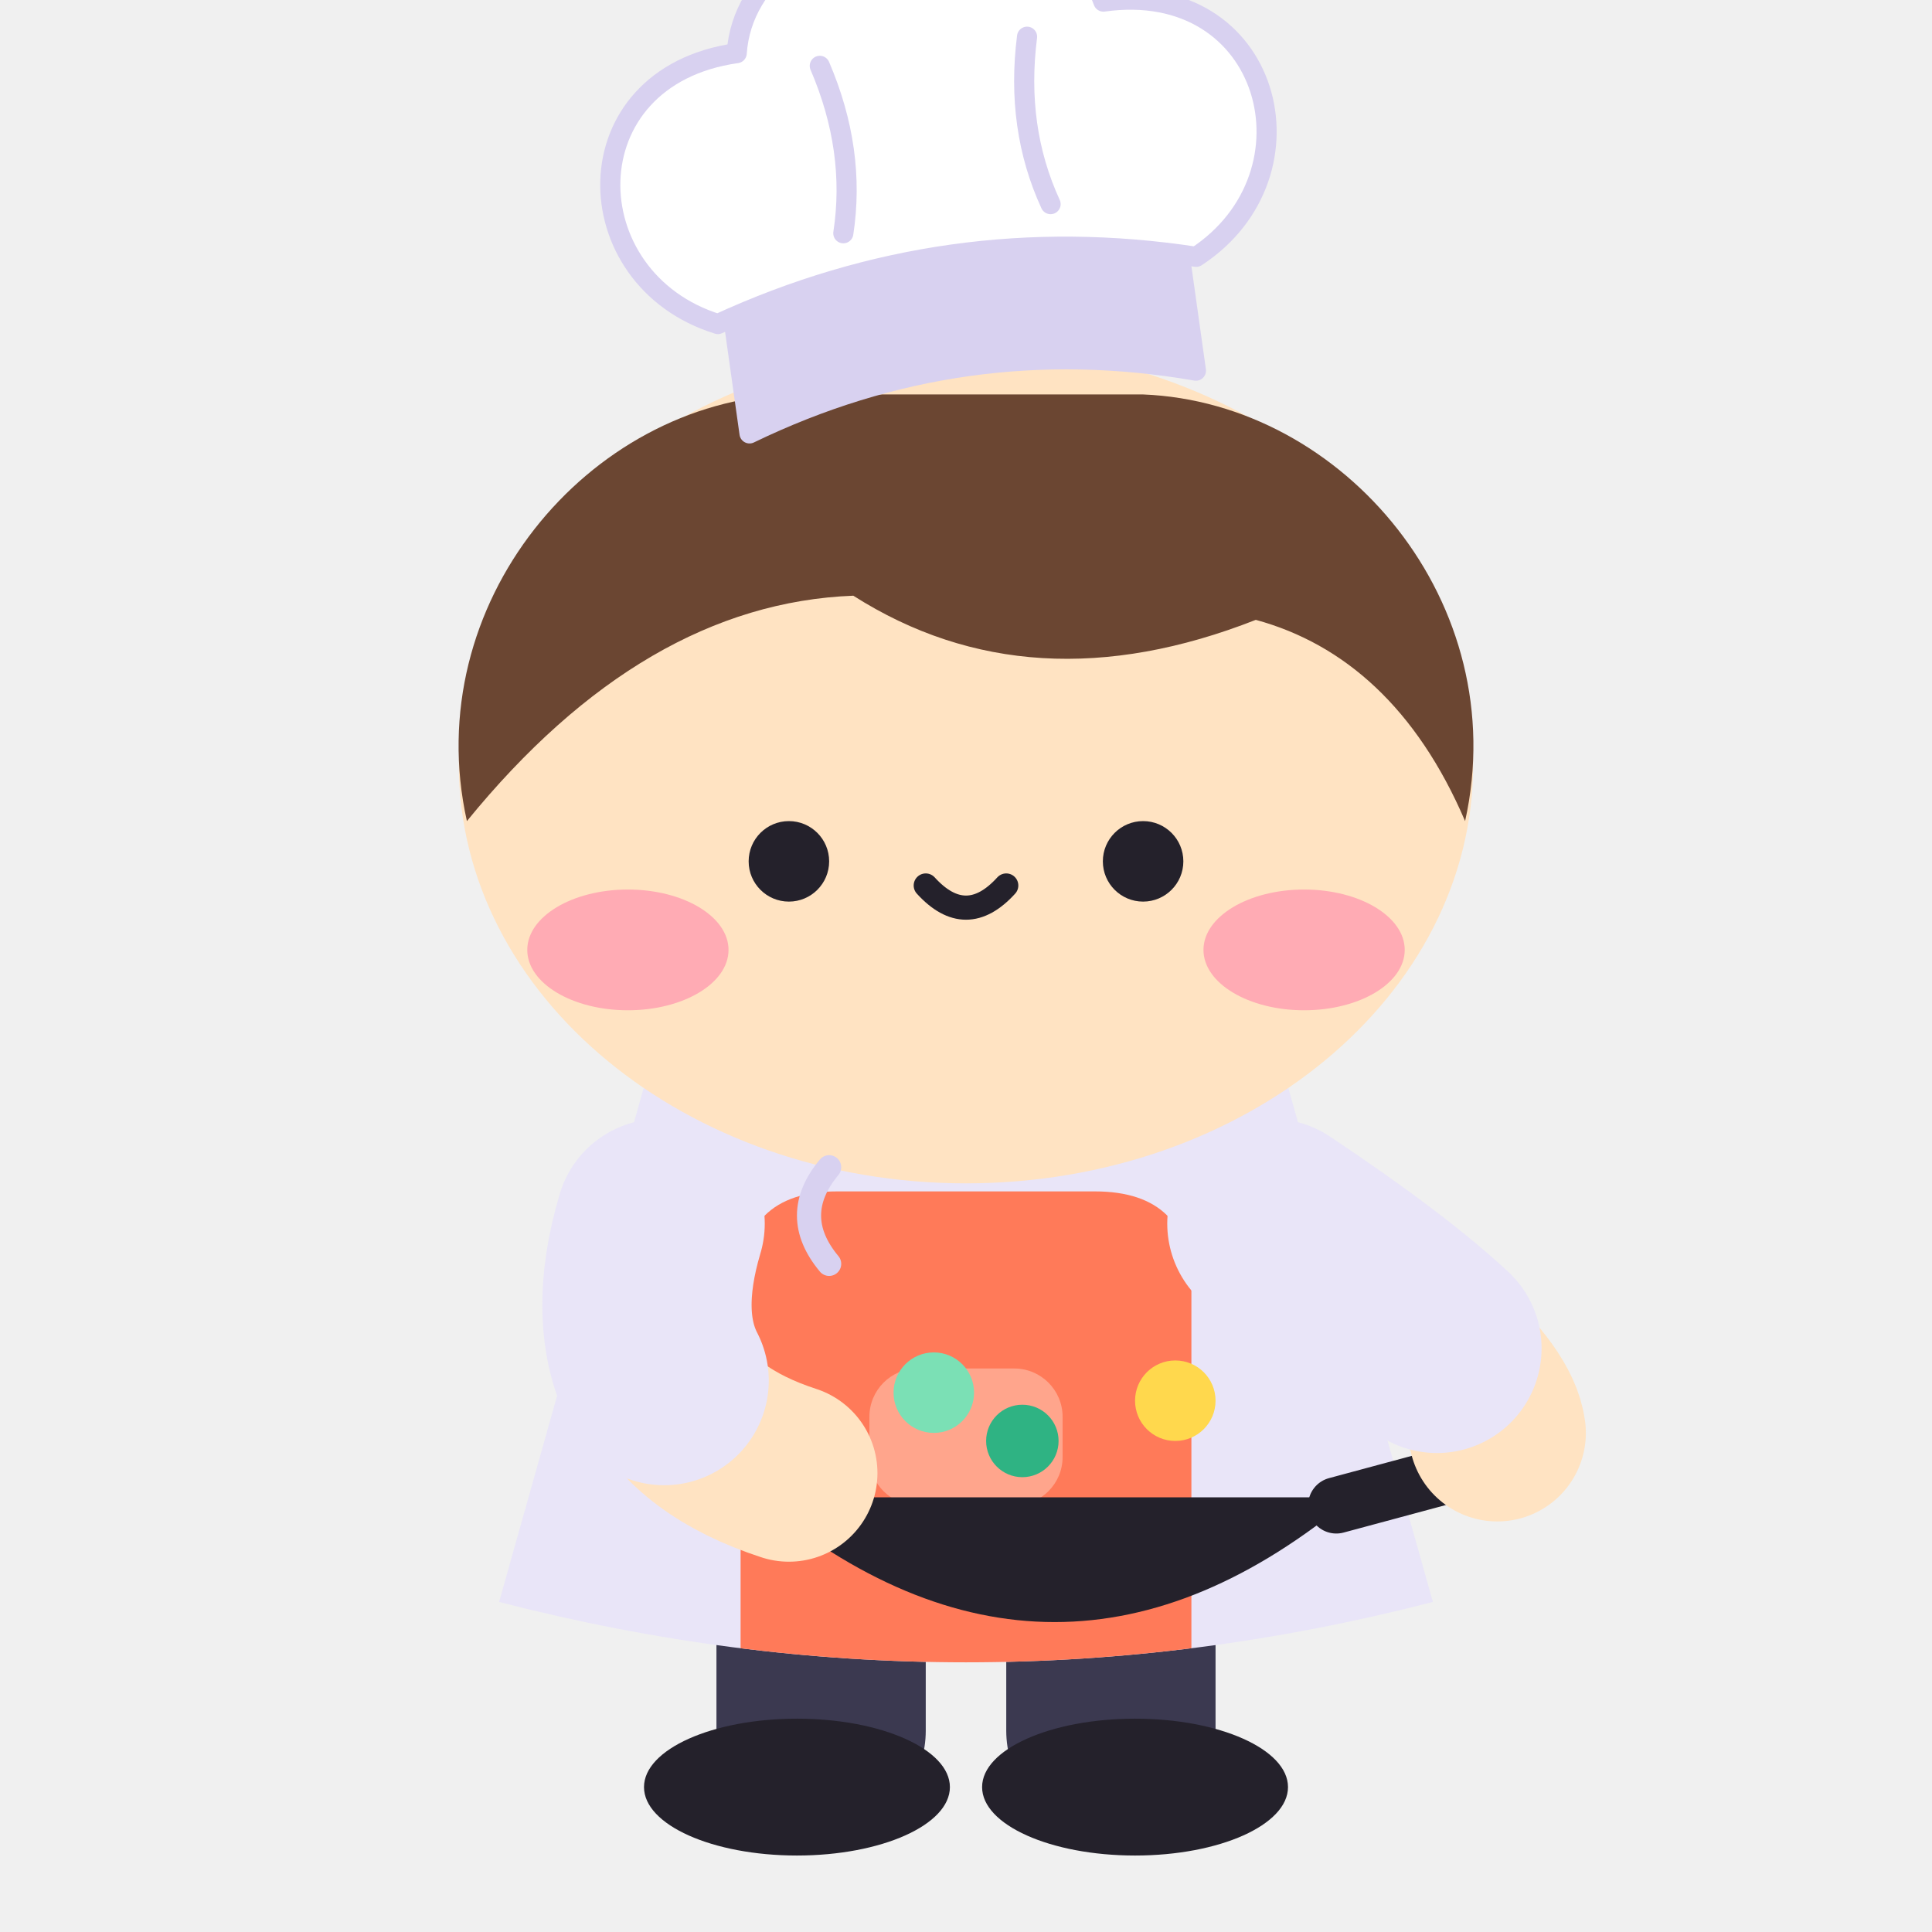
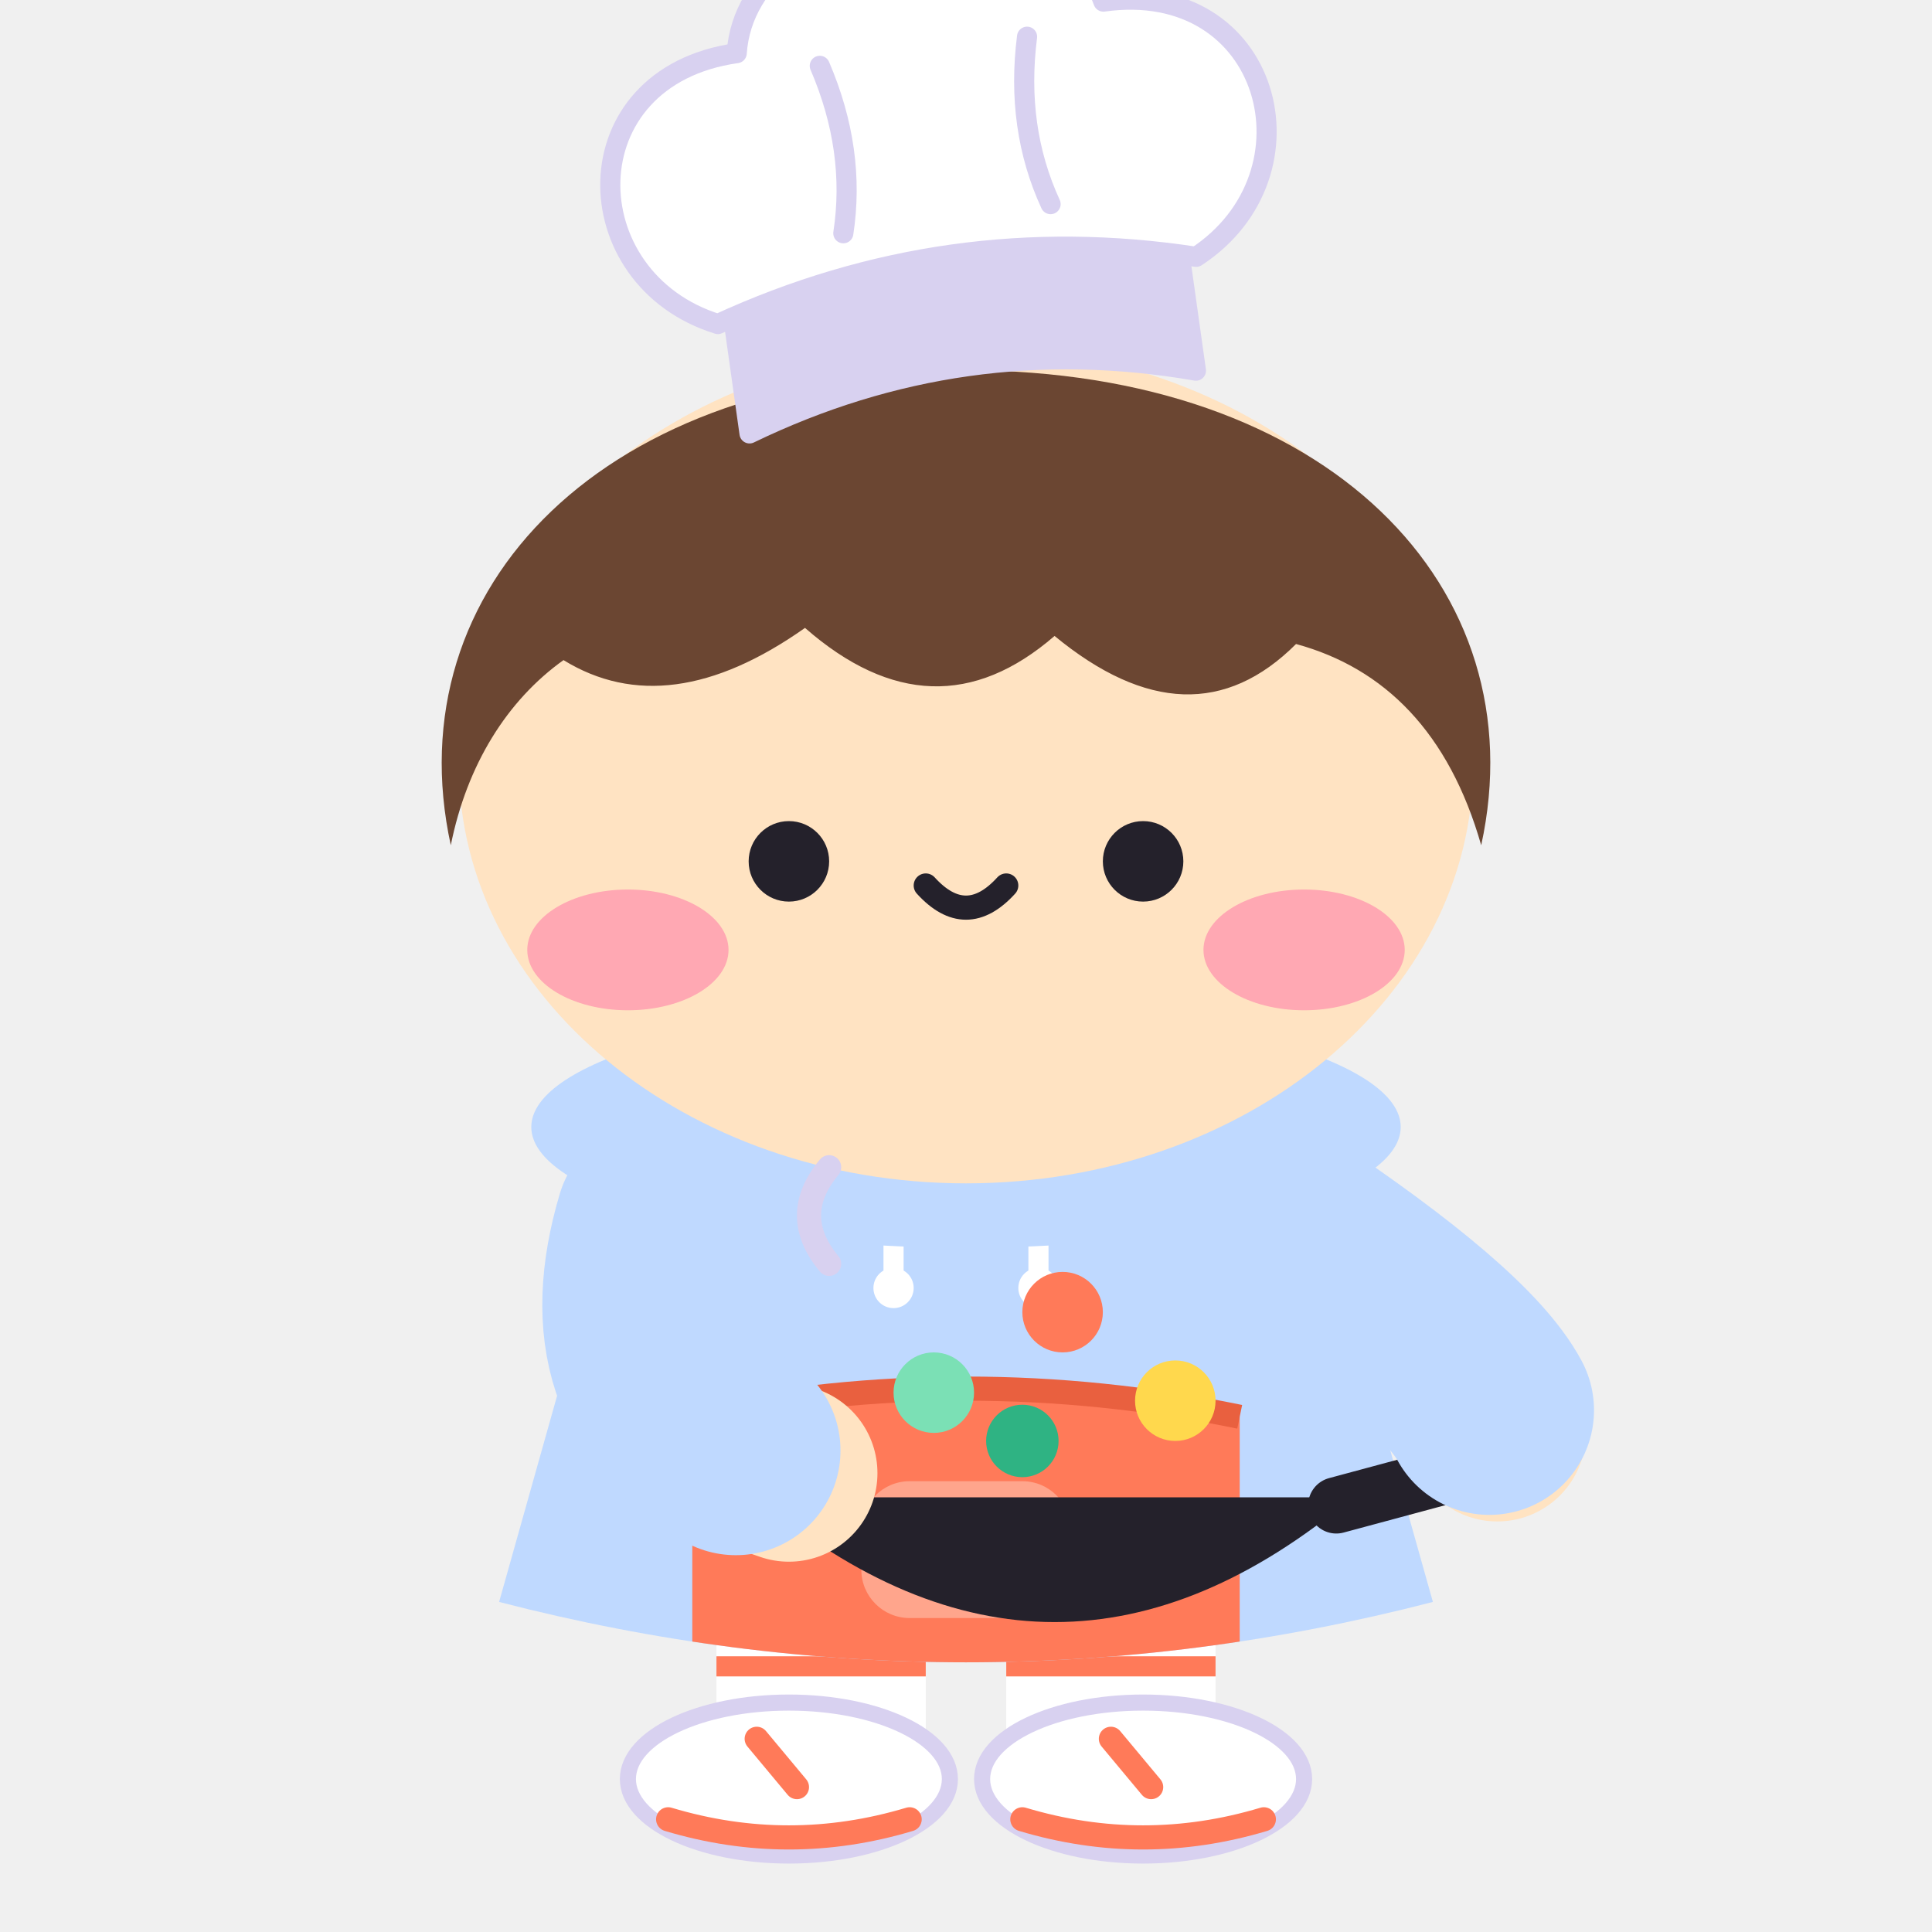
<svg xmlns="http://www.w3.org/2000/svg" viewBox="0 0 480 480" width="480" height="480">
-   <path d="M204 392 V430 M276 392 V430" stroke="#3B3950" stroke-width="52" stroke-linecap="round" />
-   <ellipse cx="198" cy="444" rx="38" ry="17" fill="#24212B" />
-   <ellipse cx="282" cy="444" rx="38" ry="17" fill="#24212B" />
-   <clipPath id="c50772">
+   <path d="M204 392 V430 M276 392 V430" stroke="#FFFFFF" stroke-width="52" stroke-linecap="round" />
+   <path d="M178 402 h52 M250 402 h52 M178 414 h52 M250 414 h52" stroke="#FF7A59" stroke-width="5" />
+   <ellipse cx="196" cy="442" rx="40" ry="19" fill="#FFFFFF" stroke="#D8D1F0" stroke-width="4" />
+   <path d="M166 452 q30 9 60 0" stroke="#FF7A59" stroke-width="6" stroke-linecap="round" fill="none" />
+   <path d="M188 432 l10 12" stroke="#FF7A59" stroke-width="6" stroke-linecap="round" />
+   <ellipse cx="284" cy="442" rx="40" ry="19" fill="#FFFFFF" stroke="#D8D1F0" stroke-width="4" />
+   <path d="M254 452 q30 9 60 0" stroke="#FF7A59" stroke-width="6" stroke-linecap="round" fill="none" />
+   <path d="M276 432 l10 12" stroke="#FF7A59" stroke-width="6" stroke-linecap="round" />
+   <clipPath id="c78978">
    <path d="M160 270 Q240 246 320 270 L356 398 Q240 428 124 398 Z" />
  </clipPath>
-   <path d="M160 270 Q240 246 320 270 L356 398 Q240 428 124 398 Z" fill="#E9E5F8" />
-   <g clip-path="url(#c50772)">
-     <path d="M184 420 V320 Q184 296 208 296 H272 Q296 296 296 320 V420 Z" fill="#FF7A59" />
-     <rect x="216" y="340" width="48" height="34" rx="12" fill="#FFA58C" />
-     <path d="M206 268 Q240 300 274 268 L262 258 Q240 268 218 258 Z" fill="#FFD84D" />
+   <path d="M160 270 Q240 246 320 270 L356 398 Q240 428 124 398 Z" fill="#BFD9FF" />
+   <g clip-path="url(#c78978)">
+     <path d="M222 282 v34 M258 282 v34" stroke="#FFFFFF" stroke-width="5" stroke-linecap="round" />
+     <circle cx="222" cy="320" r="5" fill="#FFFFFF" />
+     <circle cx="258" cy="320" r="5" fill="#FFFFFF" />
+     <path d="M172 440 V352 Q240 338 308 352 V440 Z" fill="#FF7A59" />
+     <rect x="214" y="368" width="52" height="34" rx="12" fill="#FFA58C" />
+     <path d="M172 352 Q240 338 308 352" stroke="#E9603F" stroke-width="6" fill="none" />
  </g>
+   <ellipse cx="240" cy="280" rx="108" ry="30" fill="#BFD9FF" />
  <ellipse cx="240" cy="190" rx="126" ry="104" fill="#FFE3C2" />
-   <path d="M116 204 C104 150 146 100 196 98 L284 98 C334 100 376 150 364 204 C352 176 334 160 312 154 Q256 176 212 148 Q160 150 116 204 Z" fill="#6B4632" />
+   <path d="M112 210 C98 146 150 92 240 92 C330 92 382 146 368 210 C360 182 344 166 322 160 Q296 186 262 158 Q232 184 200 156 Q166 180 140 164 C126 174 116 190 112 210 Z" fill="#6B4632" />
  <g transform="translate(0 -52) rotate(-8 240 140)">
    <path d="M184 152 Q240 134 296 152 L296 122 Q240 106 184 122 Z" fill="#D8D1F0" stroke="#D8D1F0" stroke-width="5" stroke-linejoin="round" />
    <path d="M180 124 C146 108 152 58 194 58 C202 20 278 20 286 58 C328 58 334 108 300 124 Q240 106 180 124 Z" fill="#FFFFFF" stroke="#D8D1F0" stroke-width="5" stroke-linejoin="round" />
    <path d="M214 64 q6 22 0 42 M266 64 q-6 22 0 42" stroke="#D8D1F0" stroke-width="5" stroke-linecap="round" fill="none" />
  </g>
  <g transform="translate(0 -48)">
-     <ellipse cx="156" cy="284" rx="25" ry="15" fill="#FF9DB0" opacity="0.8" />
-     <ellipse cx="324" cy="284" rx="25" ry="15" fill="#FF9DB0" opacity="0.8" />
+     <ellipse cx="156" cy="284" rx="25" ry="15" fill="#FF9DB0" opacity="0.85" />
+     <ellipse cx="324" cy="284" rx="25" ry="15" fill="#FF9DB0" opacity="0.85" />
    <circle cx="196" cy="262" r="10" fill="#24212B" />
    <circle cx="284" cy="262" r="10" fill="#24212B" />
    <path d="M230 268 q10 11 20 0" stroke="#24212B" stroke-width="6" stroke-linecap="round" fill="none" />
  </g>
  <path d="M188 372 q74 62 148 0 z" fill="#24212B" />
  <path d="M332 374 l52 -14" stroke="#24212B" stroke-width="14" stroke-linecap="round" />
  <circle cx="232" cy="346" r="10" fill="#7BE0B5" />
  <circle cx="264" cy="326" r="10" fill="#FF7A59" />
  <circle cx="292" cy="348" r="10" fill="#FFD84D" />
  <circle cx="254" cy="358" r="9" fill="#2FB383" />
  <path d="M206 314 q-10 -12 0 -24 M314 310 q10 -12 0 -24" stroke="#D8D1F0" stroke-width="6" stroke-linecap="round" fill="none" />
  <path d="M164 304 Q150.0 351.0 196 366" stroke="#FFE3C2" stroke-width="44" stroke-linecap="round" fill="none" />
-   <path d="M164 304 Q157.0 327.5 165.0 343.0" stroke="#E9E5F8" stroke-width="52" stroke-linecap="round" fill="none" />
+   <path d="M164 304 Q152.24 343.48 182.816 360.381" stroke="#BFD9FF" stroke-width="52" stroke-linecap="round" fill="none" />
  <path d="M316 304 Q370.0 340.0 372 356" stroke="#FFE3C2" stroke-width="44" stroke-linecap="round" fill="none" />
-   <path d="M316 304 Q343.0 322.0 357.0 335.0" stroke="#E9E5F8" stroke-width="52" stroke-linecap="round" fill="none" />
+   <path d="M316 304 Q361.36 334.24 370.029 350.368" stroke="#BFD9FF" stroke-width="52" stroke-linecap="round" fill="none" />
</svg>
